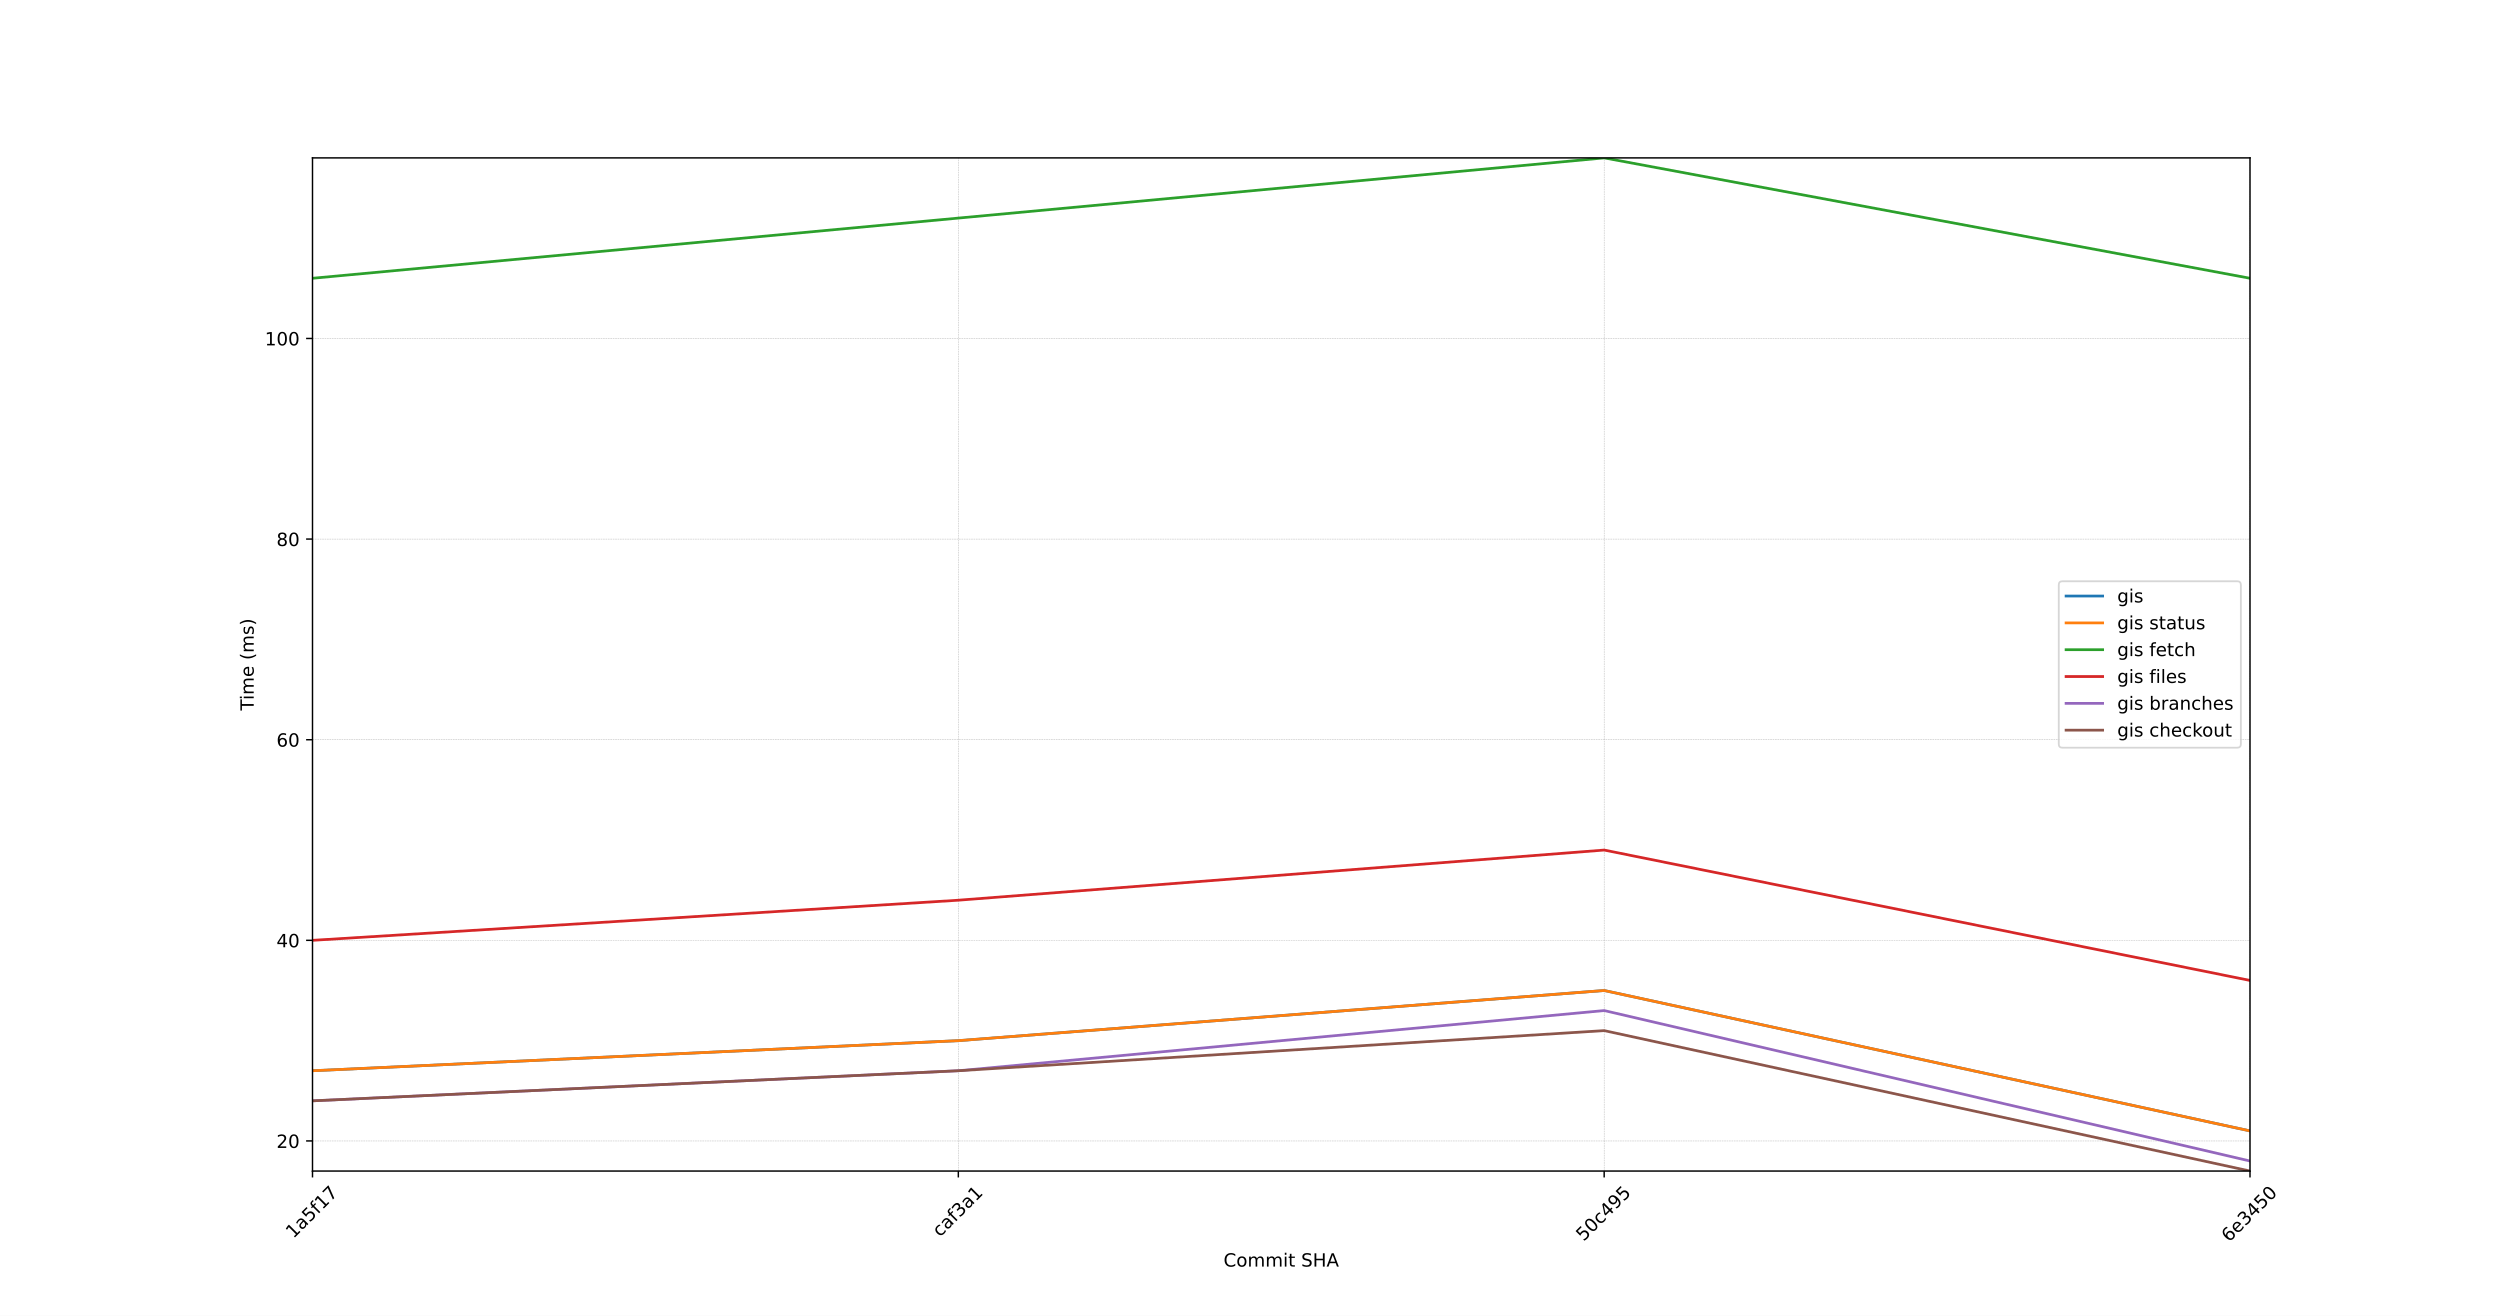
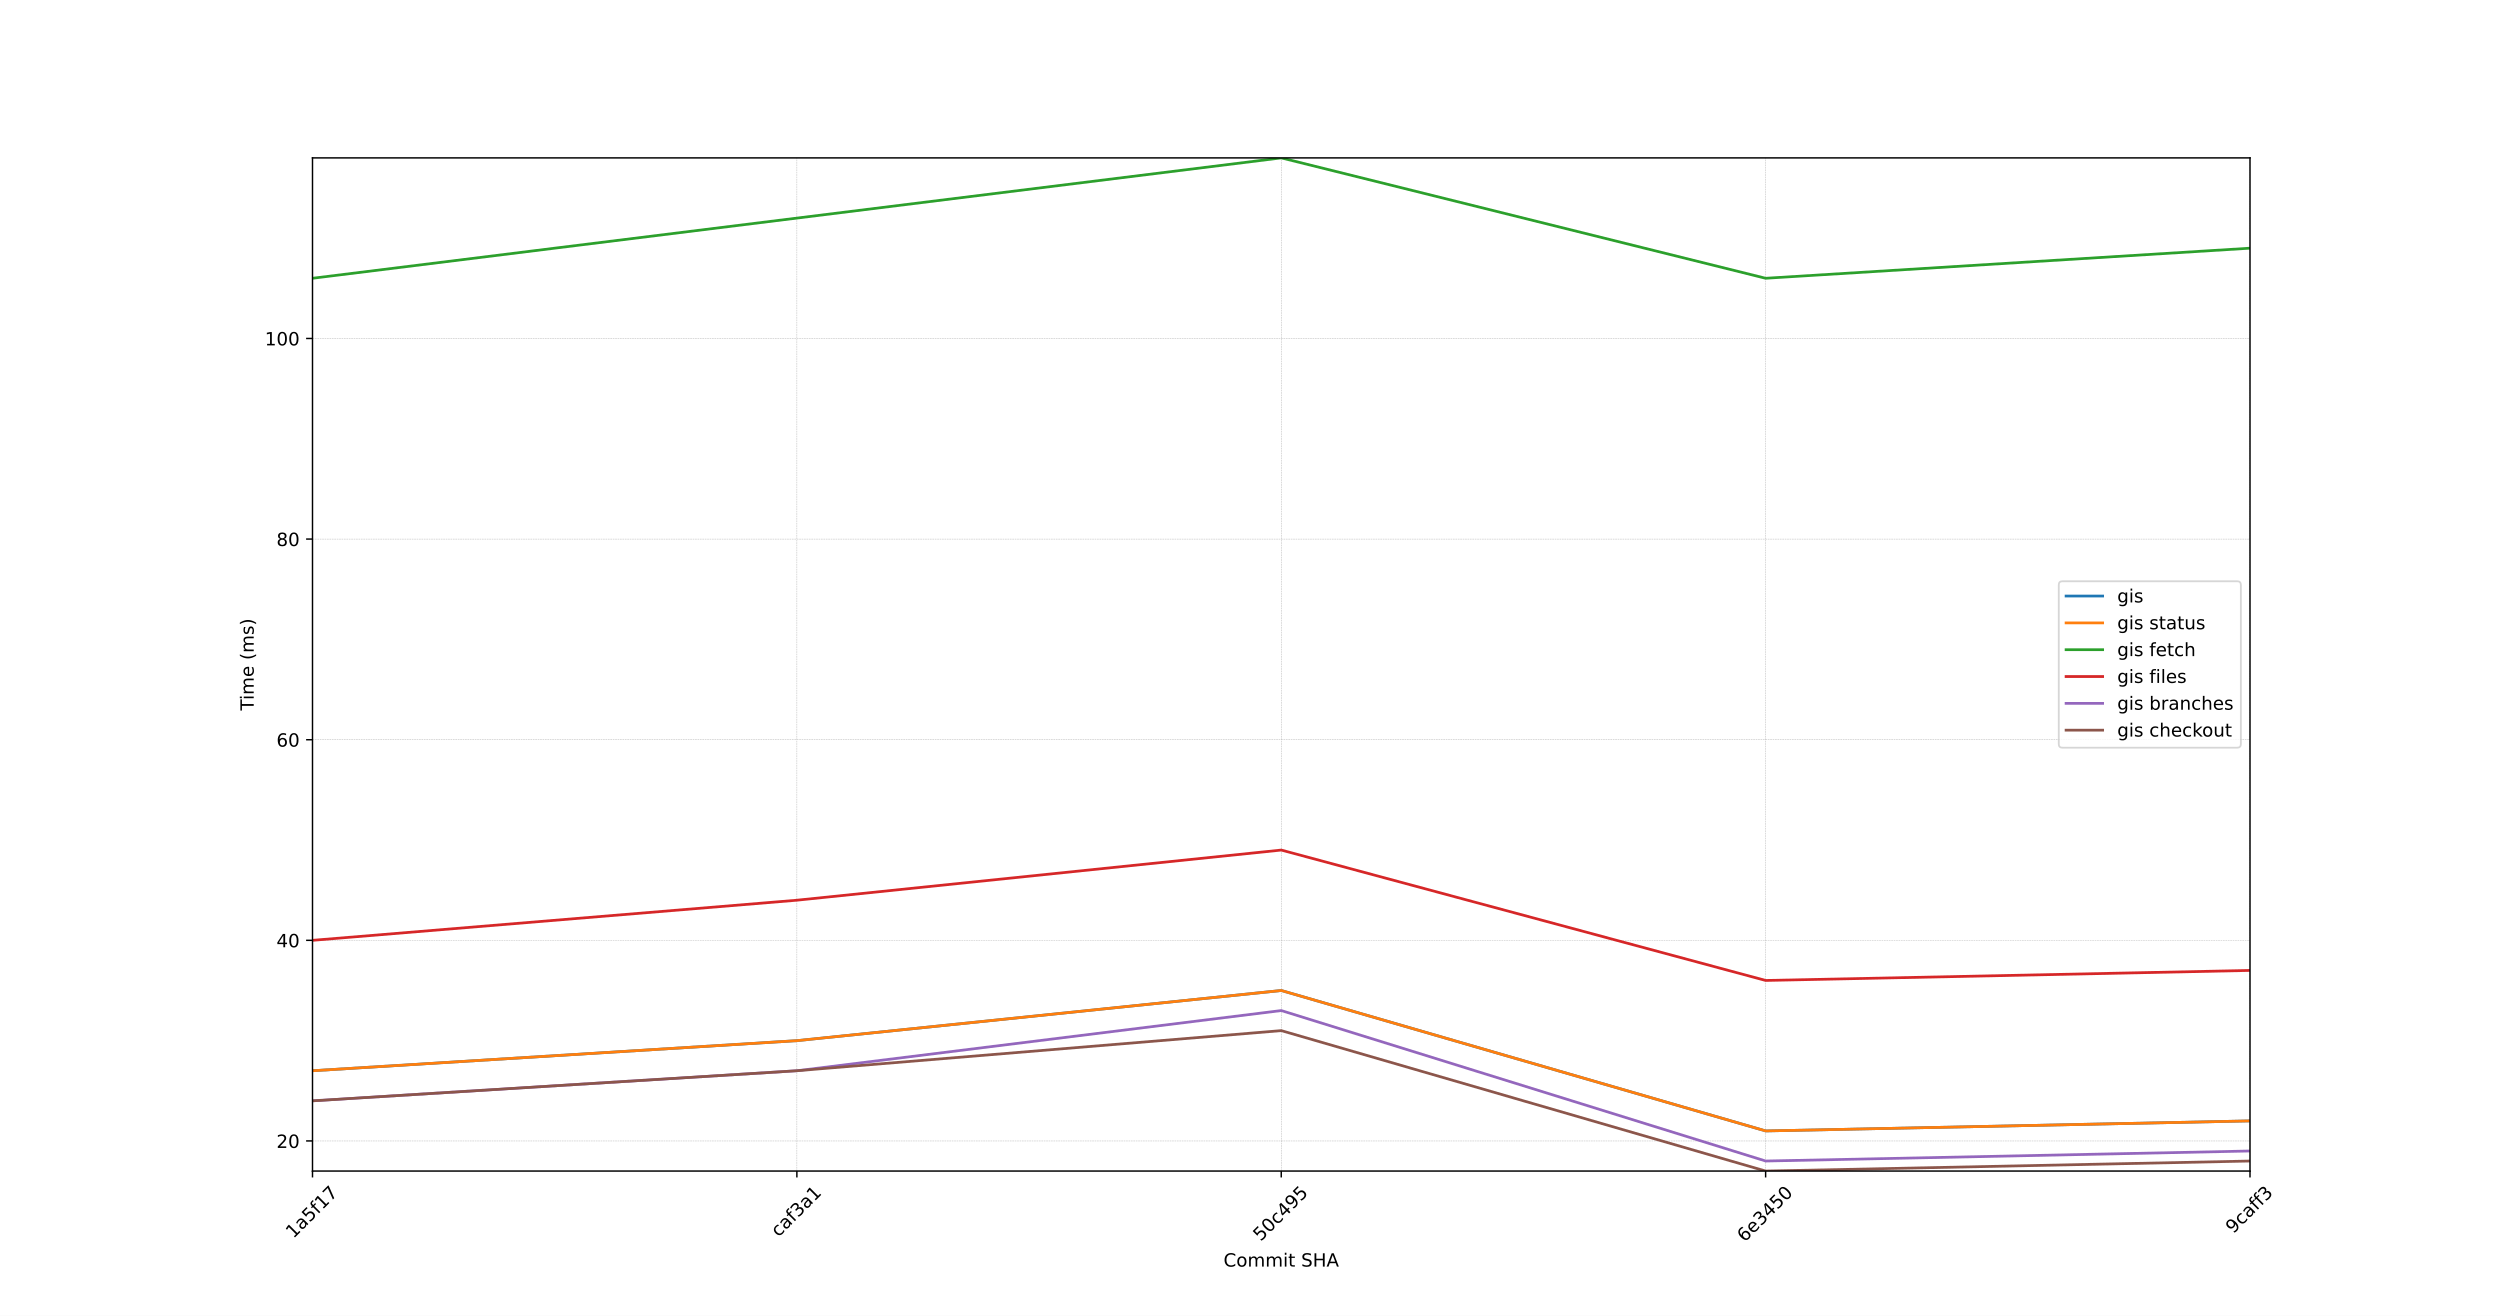
<svg xmlns="http://www.w3.org/2000/svg" xmlns:xlink="http://www.w3.org/1999/xlink" width="1368pt" height="720pt" viewBox="0 0 1368 720" version="1.1">
  <defs>
    <style type="text/css">*{stroke-linejoin: round; stroke-linecap: butt}</style>
  </defs>
  <g id="figure_1">
    <g id="patch_1">
      <path d="M 0 720  L 1368 720  L 1368 0  L 0 0  z " style="fill: #ffffff" />
    </g>
    <g id="axes_1">
      <g id="patch_2">
        <path d="M 171 640.8  L 1231.2 640.8  L 1231.2 86.4  L 171 86.4  z " style="fill: #ffffff" />
      </g>
      <g id="matplotlib.axis_1">
        <g id="xtick_1">
          <g id="line2d_1">
-             <path d="M 171 640.8  L 171 86.4  " clip-path="url(#pc2bb7e2b05)" style="fill: none; stroke-dasharray: 0.925,0.4; stroke-dashoffset: 0; stroke: #b0b0b0; stroke-width: 0.25" />
+             <path d="M 171 640.8  L 171 86.4  " clip-path="url(#p92098d1547)" style="fill: none; stroke-dasharray: 0.925,0.4; stroke-dashoffset: 0; stroke: #b0b0b0; stroke-width: 0.25" />
          </g>
          <g id="line2d_2">
            <defs>
-               <path id="m442784673b" d="M 0 0  L 0 3.5  " style="stroke: #000000; stroke-width: 0.8" />
-             </defs>
-             <g>
-               <use xlink:href="#m442784673b" x="171" y="640.8" style="stroke: #000000; stroke-width: 0.8" />
+               <path id="m8b8585674f" d="M 0 0  L 0 3.5  " style="stroke: #000000; stroke-width: 0.8" />
+             </defs>
+             <g>
+               <use xlink:href="#m8b8585674f" x="171" y="640.8" style="stroke: #000000; stroke-width: 0.8" />
            </g>
          </g>
          <g id="text_1">
            <g transform="translate(160.542 677.9913) rotate(-45) scale(0.1 -0.1)">
              <defs>
                <path id="DejaVuSans-31" d="M 794 531  L 1825 531  L 1825 4091  L 703 3866  L 703 4441  L 1819 4666  L 2450 4666  L 2450 531  L 3481 531  L 3481 0  L 794 0  L 794 531  z " transform="scale(0.015625)" />
                <path id="DejaVuSans-61" d="M 2194 1759  Q 1497 1759 1228 1600  Q 959 1441 959 1056  Q 959 750 1161 570  Q 1363 391 1709 391  Q 2188 391 2477 730  Q 2766 1069 2766 1631  L 2766 1759  L 2194 1759  z M 3341 1997  L 3341 0  L 2766 0  L 2766 531  Q 2569 213 2275 61  Q 1981 -91 1556 -91  Q 1019 -91 701 211  Q 384 513 384 1019  Q 384 1609 779 1909  Q 1175 2209 1959 2209  L 2766 2209  L 2766 2266  Q 2766 2663 2505 2880  Q 2244 3097 1772 3097  Q 1472 3097 1187 3025  Q 903 2953 641 2809  L 641 3341  Q 956 3463 1253 3523  Q 1550 3584 1831 3584  Q 2591 3584 2966 3190  Q 3341 2797 3341 1997  z " transform="scale(0.015625)" />
                <path id="DejaVuSans-35" d="M 691 4666  L 3169 4666  L 3169 4134  L 1269 4134  L 1269 2991  Q 1406 3038 1543 3061  Q 1681 3084 1819 3084  Q 2600 3084 3056 2656  Q 3513 2228 3513 1497  Q 3513 744 3044 326  Q 2575 -91 1722 -91  Q 1428 -91 1123 -41  Q 819 9 494 109  L 494 744  Q 775 591 1075 516  Q 1375 441 1709 441  Q 2250 441 2565 725  Q 2881 1009 2881 1497  Q 2881 1984 2565 2268  Q 2250 2553 1709 2553  Q 1456 2553 1204 2497  Q 953 2441 691 2322  L 691 4666  z " transform="scale(0.015625)" />
                <path id="DejaVuSans-66" d="M 2375 4863  L 2375 4384  L 1825 4384  Q 1516 4384 1395 4259  Q 1275 4134 1275 3809  L 1275 3500  L 2222 3500  L 2222 3053  L 1275 3053  L 1275 0  L 697 0  L 697 3053  L 147 3053  L 147 3500  L 697 3500  L 697 3744  Q 697 4328 969 4595  Q 1241 4863 1831 4863  L 2375 4863  z " transform="scale(0.015625)" />
                <path id="DejaVuSans-37" d="M 525 4666  L 3525 4666  L 3525 4397  L 1831 0  L 1172 0  L 2766 4134  L 525 4134  L 525 4666  z " transform="scale(0.015625)" />
              </defs>
              <use xlink:href="#DejaVuSans-31" />
              <use xlink:href="#DejaVuSans-61" x="63.623" />
              <use xlink:href="#DejaVuSans-35" x="124.902" />
              <use xlink:href="#DejaVuSans-66" x="188.525" />
              <use xlink:href="#DejaVuSans-31" x="223.73" />
              <use xlink:href="#DejaVuSans-37" x="287.354" />
            </g>
          </g>
        </g>
        <g id="xtick_2">
          <g id="line2d_3">
-             <path d="M 524.4 640.8  L 524.4 86.4  " clip-path="url(#pc2bb7e2b05)" style="fill: none; stroke-dasharray: 0.925,0.4; stroke-dashoffset: 0; stroke: #b0b0b0; stroke-width: 0.25" />
+             <path d="M 436.05 640.8  L 436.05 86.4  " clip-path="url(#p92098d1547)" style="fill: none; stroke-dasharray: 0.925,0.4; stroke-dashoffset: 0; stroke: #b0b0b0; stroke-width: 0.25" />
          </g>
          <g id="line2d_4">
            <g>
-               <use xlink:href="#m442784673b" x="524.4" y="640.8" style="stroke: #000000; stroke-width: 0.8" />
+               <use xlink:href="#m8b8585674f" x="436.05" y="640.8" style="stroke: #000000; stroke-width: 0.8" />
            </g>
          </g>
          <g id="text_2">
-             <g transform="translate(514.3304 677.2145) rotate(-45) scale(0.1 -0.1)">
+             <g transform="translate(425.9804 677.2145) rotate(-45) scale(0.1 -0.1)">
              <defs>
                <path id="DejaVuSans-63" d="M 3122 3366  L 3122 2828  Q 2878 2963 2633 3030  Q 2388 3097 2138 3097  Q 1578 3097 1268 2742  Q 959 2388 959 1747  Q 959 1106 1268 751  Q 1578 397 2138 397  Q 2388 397 2633 464  Q 2878 531 3122 666  L 3122 134  Q 2881 22 2623 -34  Q 2366 -91 2075 -91  Q 1284 -91 818 406  Q 353 903 353 1747  Q 353 2603 823 3093  Q 1294 3584 2113 3584  Q 2378 3584 2631 3529  Q 2884 3475 3122 3366  z " transform="scale(0.015625)" />
                <path id="DejaVuSans-33" d="M 2597 2516  Q 3050 2419 3304 2112  Q 3559 1806 3559 1356  Q 3559 666 3084 287  Q 2609 -91 1734 -91  Q 1441 -91 1130 -33  Q 819 25 488 141  L 488 750  Q 750 597 1062 519  Q 1375 441 1716 441  Q 2309 441 2620 675  Q 2931 909 2931 1356  Q 2931 1769 2642 2001  Q 2353 2234 1838 2234  L 1294 2234  L 1294 2753  L 1863 2753  Q 2328 2753 2575 2939  Q 2822 3125 2822 3475  Q 2822 3834 2567 4026  Q 2313 4219 1838 4219  Q 1578 4219 1281 4162  Q 984 4106 628 3988  L 628 4550  Q 988 4650 1302 4700  Q 1616 4750 1894 4750  Q 2613 4750 3031 4423  Q 3450 4097 3450 3541  Q 3450 3153 3228 2886  Q 3006 2619 2597 2516  z " transform="scale(0.015625)" />
              </defs>
              <use xlink:href="#DejaVuSans-63" />
              <use xlink:href="#DejaVuSans-61" x="54.98" />
              <use xlink:href="#DejaVuSans-66" x="116.26" />
              <use xlink:href="#DejaVuSans-33" x="151.465" />
              <use xlink:href="#DejaVuSans-61" x="215.088" />
              <use xlink:href="#DejaVuSans-31" x="276.367" />
            </g>
          </g>
        </g>
        <g id="xtick_3">
          <g id="line2d_5">
-             <path d="M 877.8 640.8  L 877.8 86.4  " clip-path="url(#pc2bb7e2b05)" style="fill: none; stroke-dasharray: 0.925,0.4; stroke-dashoffset: 0; stroke: #b0b0b0; stroke-width: 0.25" />
+             <path d="M 701.1 640.8  L 701.1 86.4  " clip-path="url(#p92098d1547)" style="fill: none; stroke-dasharray: 0.925,0.4; stroke-dashoffset: 0; stroke: #b0b0b0; stroke-width: 0.25" />
          </g>
          <g id="line2d_6">
            <g>
-               <use xlink:href="#m442784673b" x="877.8" y="640.8" style="stroke: #000000; stroke-width: 0.8" />
+               <use xlink:href="#m8b8585674f" x="701.1" y="640.8" style="stroke: #000000; stroke-width: 0.8" />
            </g>
          </g>
          <g id="text_3">
-             <g transform="translate(866.5598 679.5557) rotate(-45) scale(0.1 -0.1)">
+             <g transform="translate(689.8598 679.5557) rotate(-45) scale(0.1 -0.1)">
              <defs>
                <path id="DejaVuSans-30" d="M 2034 4250  Q 1547 4250 1301 3770  Q 1056 3291 1056 2328  Q 1056 1369 1301 889  Q 1547 409 2034 409  Q 2525 409 2770 889  Q 3016 1369 3016 2328  Q 3016 3291 2770 3770  Q 2525 4250 2034 4250  z M 2034 4750  Q 2819 4750 3233 4129  Q 3647 3509 3647 2328  Q 3647 1150 3233 529  Q 2819 -91 2034 -91  Q 1250 -91 836 529  Q 422 1150 422 2328  Q 422 3509 836 4129  Q 1250 4750 2034 4750  z " transform="scale(0.015625)" />
                <path id="DejaVuSans-34" d="M 2419 4116  L 825 1625  L 2419 1625  L 2419 4116  z M 2253 4666  L 3047 4666  L 3047 1625  L 3713 1625  L 3713 1100  L 3047 1100  L 3047 0  L 2419 0  L 2419 1100  L 313 1100  L 313 1709  L 2253 4666  z " transform="scale(0.015625)" />
                <path id="DejaVuSans-39" d="M 703 97  L 703 672  Q 941 559 1184 500  Q 1428 441 1663 441  Q 2288 441 2617 861  Q 2947 1281 2994 2138  Q 2813 1869 2534 1725  Q 2256 1581 1919 1581  Q 1219 1581 811 2004  Q 403 2428 403 3163  Q 403 3881 828 4315  Q 1253 4750 1959 4750  Q 2769 4750 3195 4129  Q 3622 3509 3622 2328  Q 3622 1225 3098 567  Q 2575 -91 1691 -91  Q 1453 -91 1209 -44  Q 966 3 703 97  z M 1959 2075  Q 2384 2075 2632 2365  Q 2881 2656 2881 3163  Q 2881 3666 2632 3958  Q 2384 4250 1959 4250  Q 1534 4250 1286 3958  Q 1038 3666 1038 3163  Q 1038 2656 1286 2365  Q 1534 2075 1959 2075  z " transform="scale(0.015625)" />
              </defs>
              <use xlink:href="#DejaVuSans-35" />
              <use xlink:href="#DejaVuSans-30" x="63.623" />
              <use xlink:href="#DejaVuSans-63" x="127.246" />
              <use xlink:href="#DejaVuSans-34" x="182.227" />
              <use xlink:href="#DejaVuSans-39" x="245.85" />
              <use xlink:href="#DejaVuSans-35" x="309.473" />
            </g>
          </g>
        </g>
        <g id="xtick_4">
          <g id="line2d_7">
-             <path d="M 1231.2 640.8  L 1231.2 86.4  " clip-path="url(#pc2bb7e2b05)" style="fill: none; stroke-dasharray: 0.925,0.4; stroke-dashoffset: 0; stroke: #b0b0b0; stroke-width: 0.25" />
+             <path d="M 966.15 640.8  L 966.15 86.4  " clip-path="url(#p92098d1547)" style="fill: none; stroke-dasharray: 0.925,0.4; stroke-dashoffset: 0; stroke: #b0b0b0; stroke-width: 0.25" />
          </g>
          <g id="line2d_8">
            <g>
-               <use xlink:href="#m442784673b" x="1231.2" y="640.8" style="stroke: #000000; stroke-width: 0.8" />
+               <use xlink:href="#m8b8585674f" x="966.15" y="640.8" style="stroke: #000000; stroke-width: 0.8" />
            </g>
          </g>
          <g id="text_4">
-             <g transform="translate(1219.728 680.0187) rotate(-45) scale(0.1 -0.1)">
+             <g transform="translate(954.6783 680.0187) rotate(-45) scale(0.1 -0.1)">
              <defs>
                <path id="DejaVuSans-36" d="M 2113 2584  Q 1688 2584 1439 2293  Q 1191 2003 1191 1497  Q 1191 994 1439 701  Q 1688 409 2113 409  Q 2538 409 2786 701  Q 3034 994 3034 1497  Q 3034 2003 2786 2293  Q 2538 2584 2113 2584  z M 3366 4563  L 3366 3988  Q 3128 4100 2886 4159  Q 2644 4219 2406 4219  Q 1781 4219 1451 3797  Q 1122 3375 1075 2522  Q 1259 2794 1537 2939  Q 1816 3084 2150 3084  Q 2853 3084 3261 2657  Q 3669 2231 3669 1497  Q 3669 778 3244 343  Q 2819 -91 2113 -91  Q 1303 -91 875 529  Q 447 1150 447 2328  Q 447 3434 972 4092  Q 1497 4750 2381 4750  Q 2619 4750 2861 4703  Q 3103 4656 3366 4563  z " transform="scale(0.015625)" />
                <path id="DejaVuSans-65" d="M 3597 1894  L 3597 1613  L 953 1613  Q 991 1019 1311 708  Q 1631 397 2203 397  Q 2534 397 2845 478  Q 3156 559 3463 722  L 3463 178  Q 3153 47 2828 -22  Q 2503 -91 2169 -91  Q 1331 -91 842 396  Q 353 884 353 1716  Q 353 2575 817 3079  Q 1281 3584 2069 3584  Q 2775 3584 3186 3129  Q 3597 2675 3597 1894  z M 3022 2063  Q 3016 2534 2758 2815  Q 2500 3097 2075 3097  Q 1594 3097 1305 2825  Q 1016 2553 972 2059  L 3022 2063  z " transform="scale(0.015625)" />
              </defs>
              <use xlink:href="#DejaVuSans-36" />
              <use xlink:href="#DejaVuSans-65" x="63.623" />
              <use xlink:href="#DejaVuSans-33" x="125.146" />
              <use xlink:href="#DejaVuSans-34" x="188.77" />
              <use xlink:href="#DejaVuSans-35" x="252.393" />
              <use xlink:href="#DejaVuSans-30" x="316.016" />
            </g>
          </g>
        </g>
-         <g id="text_5">
+         <g id="xtick_5">
+           <g id="line2d_9">
+             <path d="M 1231.2 640.8  L 1231.2 86.4  " clip-path="url(#p92098d1547)" style="fill: none; stroke-dasharray: 0.925,0.4; stroke-dashoffset: 0; stroke: #b0b0b0; stroke-width: 0.25" />
+           </g>
+           <g id="line2d_10">
+             <g>
+               <use xlink:href="#m8b8585674f" x="1231.2" y="640.8" style="stroke: #000000; stroke-width: 0.8" />
+             </g>
+           </g>
+           <g id="text_5">
+             <g transform="translate(1222.052 675.3705) rotate(-45) scale(0.1 -0.1)">
+               <use xlink:href="#DejaVuSans-39" />
+               <use xlink:href="#DejaVuSans-63" x="63.623" />
+               <use xlink:href="#DejaVuSans-61" x="118.604" />
+               <use xlink:href="#DejaVuSans-66" x="179.883" />
+               <use xlink:href="#DejaVuSans-66" x="215.088" />
+               <use xlink:href="#DejaVuSans-33" x="250.293" />
+             </g>
+           </g>
+         </g>
+         <g id="text_6">
          <g transform="translate(669.5156 693.0877) scale(0.1 -0.1)">
            <defs>
              <path id="DejaVuSans-43" d="M 4122 4306  L 4122 3641  Q 3803 3938 3442 4084  Q 3081 4231 2675 4231  Q 1875 4231 1450 3742  Q 1025 3253 1025 2328  Q 1025 1406 1450 917  Q 1875 428 2675 428  Q 3081 428 3442 575  Q 3803 722 4122 1019  L 4122 359  Q 3791 134 3420 21  Q 3050 -91 2638 -91  Q 1578 -91 968 557  Q 359 1206 359 2328  Q 359 3453 968 4101  Q 1578 4750 2638 4750  Q 3056 4750 3426 4639  Q 3797 4528 4122 4306  z " transform="scale(0.015625)" />
              <path id="DejaVuSans-6f" d="M 1959 3097  Q 1497 3097 1228 2736  Q 959 2375 959 1747  Q 959 1119 1226 758  Q 1494 397 1959 397  Q 2419 397 2687 759  Q 2956 1122 2956 1747  Q 2956 2369 2687 2733  Q 2419 3097 1959 3097  z M 1959 3584  Q 2709 3584 3137 3096  Q 3566 2609 3566 1747  Q 3566 888 3137 398  Q 2709 -91 1959 -91  Q 1206 -91 779 398  Q 353 888 353 1747  Q 353 2609 779 3096  Q 1206 3584 1959 3584  z " transform="scale(0.015625)" />
              <path id="DejaVuSans-6d" d="M 3328 2828  Q 3544 3216 3844 3400  Q 4144 3584 4550 3584  Q 5097 3584 5394 3201  Q 5691 2819 5691 2113  L 5691 0  L 5113 0  L 5113 2094  Q 5113 2597 4934 2840  Q 4756 3084 4391 3084  Q 3944 3084 3684 2787  Q 3425 2491 3425 1978  L 3425 0  L 2847 0  L 2847 2094  Q 2847 2600 2669 2842  Q 2491 3084 2119 3084  Q 1678 3084 1418 2786  Q 1159 2488 1159 1978  L 1159 0  L 581 0  L 581 3500  L 1159 3500  L 1159 2956  Q 1356 3278 1631 3431  Q 1906 3584 2284 3584  Q 2666 3584 2933 3390  Q 3200 3197 3328 2828  z " transform="scale(0.015625)" />
              <path id="DejaVuSans-69" d="M 603 3500  L 1178 3500  L 1178 0  L 603 0  L 603 3500  z M 603 4863  L 1178 4863  L 1178 4134  L 603 4134  L 603 4863  z " transform="scale(0.015625)" />
              <path id="DejaVuSans-74" d="M 1172 4494  L 1172 3500  L 2356 3500  L 2356 3053  L 1172 3053  L 1172 1153  Q 1172 725 1289 603  Q 1406 481 1766 481  L 2356 481  L 2356 0  L 1766 0  Q 1100 0 847 248  Q 594 497 594 1153  L 594 3053  L 172 3053  L 172 3500  L 594 3500  L 594 4494  L 1172 4494  z " transform="scale(0.015625)" />
              <path id="DejaVuSans-20" transform="scale(0.015625)" />
              <path id="DejaVuSans-53" d="M 3425 4513  L 3425 3897  Q 3066 4069 2747 4153  Q 2428 4238 2131 4238  Q 1616 4238 1336 4038  Q 1056 3838 1056 3469  Q 1056 3159 1242 3001  Q 1428 2844 1947 2747  L 2328 2669  Q 3034 2534 3370 2195  Q 3706 1856 3706 1288  Q 3706 609 3251 259  Q 2797 -91 1919 -91  Q 1588 -91 1214 -16  Q 841 59 441 206  L 441 856  Q 825 641 1194 531  Q 1563 422 1919 422  Q 2459 422 2753 634  Q 3047 847 3047 1241  Q 3047 1584 2836 1778  Q 2625 1972 2144 2069  L 1759 2144  Q 1053 2284 737 2584  Q 422 2884 422 3419  Q 422 4038 858 4394  Q 1294 4750 2059 4750  Q 2388 4750 2728 4690  Q 3069 4631 3425 4513  z " transform="scale(0.015625)" />
              <path id="DejaVuSans-48" d="M 628 4666  L 1259 4666  L 1259 2753  L 3553 2753  L 3553 4666  L 4184 4666  L 4184 0  L 3553 0  L 3553 2222  L 1259 2222  L 1259 0  L 628 0  L 628 4666  z " transform="scale(0.015625)" />
              <path id="DejaVuSans-41" d="M 2188 4044  L 1331 1722  L 3047 1722  L 2188 4044  z M 1831 4666  L 2547 4666  L 4325 0  L 3669 0  L 3244 1197  L 1141 1197  L 716 0  L 50 0  L 1831 4666  z " transform="scale(0.015625)" />
            </defs>
            <use xlink:href="#DejaVuSans-43" />
            <use xlink:href="#DejaVuSans-6f" x="69.824" />
            <use xlink:href="#DejaVuSans-6d" x="131.006" />
            <use xlink:href="#DejaVuSans-6d" x="228.418" />
            <use xlink:href="#DejaVuSans-69" x="325.83" />
            <use xlink:href="#DejaVuSans-74" x="353.613" />
            <use xlink:href="#DejaVuSans-20" x="392.822" />
            <use xlink:href="#DejaVuSans-53" x="424.609" />
            <use xlink:href="#DejaVuSans-48" x="488.086" />
            <use xlink:href="#DejaVuSans-41" x="563.281" />
          </g>
        </g>
      </g>
      <g id="matplotlib.axis_2">
        <g id="ytick_1">
-           <g id="line2d_9">
-             <path d="M 171 624.333  L 1231.2 624.333  " clip-path="url(#pc2bb7e2b05)" style="fill: none; stroke-dasharray: 0.925,0.4; stroke-dashoffset: 0; stroke: #b0b0b0; stroke-width: 0.25" />
-           </g>
-           <g id="line2d_10">
-             <defs>
-               <path id="medeaa78d3c" d="M 0 0  L -3.5 0  " style="stroke: #000000; stroke-width: 0.8" />
-             </defs>
-             <g>
-               <use xlink:href="#medeaa78d3c" x="171" y="624.333" style="stroke: #000000; stroke-width: 0.8" />
-             </g>
-           </g>
-           <g id="text_6">
+           <g id="line2d_11">
+             <path d="M 171 624.333  L 1231.2 624.333  " clip-path="url(#p92098d1547)" style="fill: none; stroke-dasharray: 0.925,0.4; stroke-dashoffset: 0; stroke: #b0b0b0; stroke-width: 0.25" />
+           </g>
+           <g id="line2d_12">
+             <defs>
+               <path id="m4cf2ab7489" d="M 0 0  L -3.5 0  " style="stroke: #000000; stroke-width: 0.8" />
+             </defs>
+             <g>
+               <use xlink:href="#m4cf2ab7489" x="171" y="624.333" style="stroke: #000000; stroke-width: 0.8" />
+             </g>
+           </g>
+           <g id="text_7">
            <g transform="translate(151.275 628.1319) scale(0.1 -0.1)">
              <defs>
                <path id="DejaVuSans-32" d="M 1228 531  L 3431 531  L 3431 0  L 469 0  L 469 531  Q 828 903 1448 1529  Q 2069 2156 2228 2338  Q 2531 2678 2651 2914  Q 2772 3150 2772 3378  Q 2772 3750 2511 3984  Q 2250 4219 1831 4219  Q 1534 4219 1204 4116  Q 875 4013 500 3803  L 500 4441  Q 881 4594 1212 4672  Q 1544 4750 1819 4750  Q 2544 4750 2975 4387  Q 3406 4025 3406 3419  Q 3406 3131 3298 2873  Q 3191 2616 2906 2266  Q 2828 2175 2409 1742  Q 1991 1309 1228 531  z " transform="scale(0.015625)" />
              </defs>
              <use xlink:href="#DejaVuSans-32" />
              <use xlink:href="#DejaVuSans-30" x="63.623" />
            </g>
          </g>
        </g>
        <g id="ytick_2">
-           <g id="line2d_11">
-             <path d="M 171 514.55  L 1231.2 514.55  " clip-path="url(#pc2bb7e2b05)" style="fill: none; stroke-dasharray: 0.925,0.4; stroke-dashoffset: 0; stroke: #b0b0b0; stroke-width: 0.25" />
-           </g>
-           <g id="line2d_12">
-             <g>
-               <use xlink:href="#medeaa78d3c" x="171" y="514.55" style="stroke: #000000; stroke-width: 0.8" />
-             </g>
-           </g>
-           <g id="text_7">
+           <g id="line2d_13">
+             <path d="M 171 514.55  L 1231.2 514.55  " clip-path="url(#p92098d1547)" style="fill: none; stroke-dasharray: 0.925,0.4; stroke-dashoffset: 0; stroke: #b0b0b0; stroke-width: 0.25" />
+           </g>
+           <g id="line2d_14">
+             <g>
+               <use xlink:href="#m4cf2ab7489" x="171" y="514.55" style="stroke: #000000; stroke-width: 0.8" />
+             </g>
+           </g>
+           <g id="text_8">
            <g transform="translate(151.275 518.3497) scale(0.1 -0.1)">
              <use xlink:href="#DejaVuSans-34" />
              <use xlink:href="#DejaVuSans-30" x="63.623" />
            </g>
          </g>
        </g>
        <g id="ytick_3">
-           <g id="line2d_13">
-             <path d="M 171 404.768  L 1231.2 404.768  " clip-path="url(#pc2bb7e2b05)" style="fill: none; stroke-dasharray: 0.925,0.4; stroke-dashoffset: 0; stroke: #b0b0b0; stroke-width: 0.25" />
-           </g>
-           <g id="line2d_14">
-             <g>
-               <use xlink:href="#medeaa78d3c" x="171" y="404.768" style="stroke: #000000; stroke-width: 0.8" />
-             </g>
-           </g>
-           <g id="text_8">
+           <g id="line2d_15">
+             <path d="M 171 404.768  L 1231.2 404.768  " clip-path="url(#p92098d1547)" style="fill: none; stroke-dasharray: 0.925,0.4; stroke-dashoffset: 0; stroke: #b0b0b0; stroke-width: 0.25" />
+           </g>
+           <g id="line2d_16">
+             <g>
+               <use xlink:href="#m4cf2ab7489" x="171" y="404.768" style="stroke: #000000; stroke-width: 0.8" />
+             </g>
+           </g>
+           <g id="text_9">
            <g transform="translate(151.275 408.5675) scale(0.1 -0.1)">
              <use xlink:href="#DejaVuSans-36" />
              <use xlink:href="#DejaVuSans-30" x="63.623" />
            </g>
          </g>
        </g>
        <g id="ytick_4">
-           <g id="line2d_15">
-             <path d="M 171 294.986  L 1231.2 294.986  " clip-path="url(#pc2bb7e2b05)" style="fill: none; stroke-dasharray: 0.925,0.4; stroke-dashoffset: 0; stroke: #b0b0b0; stroke-width: 0.25" />
-           </g>
-           <g id="line2d_16">
-             <g>
-               <use xlink:href="#medeaa78d3c" x="171" y="294.986" style="stroke: #000000; stroke-width: 0.8" />
-             </g>
-           </g>
-           <g id="text_9">
+           <g id="line2d_17">
+             <path d="M 171 294.986  L 1231.2 294.986  " clip-path="url(#p92098d1547)" style="fill: none; stroke-dasharray: 0.925,0.4; stroke-dashoffset: 0; stroke: #b0b0b0; stroke-width: 0.25" />
+           </g>
+           <g id="line2d_18">
+             <g>
+               <use xlink:href="#m4cf2ab7489" x="171" y="294.986" style="stroke: #000000; stroke-width: 0.8" />
+             </g>
+           </g>
+           <g id="text_10">
            <g transform="translate(151.275 298.7854) scale(0.1 -0.1)">
              <defs>
                <path id="DejaVuSans-38" d="M 2034 2216  Q 1584 2216 1326 1975  Q 1069 1734 1069 1313  Q 1069 891 1326 650  Q 1584 409 2034 409  Q 2484 409 2743 651  Q 3003 894 3003 1313  Q 3003 1734 2745 1975  Q 2488 2216 2034 2216  z M 1403 2484  Q 997 2584 770 2862  Q 544 3141 544 3541  Q 544 4100 942 4425  Q 1341 4750 2034 4750  Q 2731 4750 3128 4425  Q 3525 4100 3525 3541  Q 3525 3141 3298 2862  Q 3072 2584 2669 2484  Q 3125 2378 3379 2068  Q 3634 1759 3634 1313  Q 3634 634 3220 271  Q 2806 -91 2034 -91  Q 1263 -91 848 271  Q 434 634 434 1313  Q 434 1759 690 2068  Q 947 2378 1403 2484  z M 1172 3481  Q 1172 3119 1398 2916  Q 1625 2713 2034 2713  Q 2441 2713 2670 2916  Q 2900 3119 2900 3481  Q 2900 3844 2670 4047  Q 2441 4250 2034 4250  Q 1625 4250 1398 4047  Q 1172 3844 1172 3481  z " transform="scale(0.015625)" />
              </defs>
              <use xlink:href="#DejaVuSans-38" />
              <use xlink:href="#DejaVuSans-30" x="63.623" />
            </g>
          </g>
        </g>
        <g id="ytick_5">
-           <g id="line2d_17">
-             <path d="M 171 185.204  L 1231.2 185.204  " clip-path="url(#pc2bb7e2b05)" style="fill: none; stroke-dasharray: 0.925,0.4; stroke-dashoffset: 0; stroke: #b0b0b0; stroke-width: 0.25" />
-           </g>
-           <g id="line2d_18">
-             <g>
-               <use xlink:href="#medeaa78d3c" x="171" y="185.204" style="stroke: #000000; stroke-width: 0.8" />
-             </g>
-           </g>
-           <g id="text_10">
+           <g id="line2d_19">
+             <path d="M 171 185.204  L 1231.2 185.204  " clip-path="url(#p92098d1547)" style="fill: none; stroke-dasharray: 0.925,0.4; stroke-dashoffset: 0; stroke: #b0b0b0; stroke-width: 0.25" />
+           </g>
+           <g id="line2d_20">
+             <g>
+               <use xlink:href="#m4cf2ab7489" x="171" y="185.204" style="stroke: #000000; stroke-width: 0.8" />
+             </g>
+           </g>
+           <g id="text_11">
            <g transform="translate(144.9125 189.0032) scale(0.1 -0.1)">
              <use xlink:href="#DejaVuSans-31" />
              <use xlink:href="#DejaVuSans-30" x="63.623" />
              <use xlink:href="#DejaVuSans-30" x="127.246" />
            </g>
          </g>
        </g>
-         <g id="text_11">
+         <g id="text_12">
          <g transform="translate(138.8328 388.7992) rotate(-90) scale(0.1 -0.1)">
            <defs>
              <path id="DejaVuSans-54" d="M -19 4666  L 3928 4666  L 3928 4134  L 2272 4134  L 2272 0  L 1638 0  L 1638 4134  L -19 4134  L -19 4666  z " transform="scale(0.015625)" />
              <path id="DejaVuSans-28" d="M 1984 4856  Q 1566 4138 1362 3434  Q 1159 2731 1159 2009  Q 1159 1288 1364 580  Q 1569 -128 1984 -844  L 1484 -844  Q 1016 -109 783 600  Q 550 1309 550 2009  Q 550 2706 781 3412  Q 1013 4119 1484 4856  L 1984 4856  z " transform="scale(0.015625)" />
              <path id="DejaVuSans-73" d="M 2834 3397  L 2834 2853  Q 2591 2978 2328 3040  Q 2066 3103 1784 3103  Q 1356 3103 1142 2972  Q 928 2841 928 2578  Q 928 2378 1081 2264  Q 1234 2150 1697 2047  L 1894 2003  Q 2506 1872 2764 1633  Q 3022 1394 3022 966  Q 3022 478 2636 193  Q 2250 -91 1575 -91  Q 1294 -91 989 -36  Q 684 19 347 128  L 347 722  Q 666 556 975 473  Q 1284 391 1588 391  Q 1994 391 2212 530  Q 2431 669 2431 922  Q 2431 1156 2273 1281  Q 2116 1406 1581 1522  L 1381 1569  Q 847 1681 609 1914  Q 372 2147 372 2553  Q 372 3047 722 3315  Q 1072 3584 1716 3584  Q 2034 3584 2315 3537  Q 2597 3491 2834 3397  z " transform="scale(0.015625)" />
              <path id="DejaVuSans-29" d="M 513 4856  L 1013 4856  Q 1481 4119 1714 3412  Q 1947 2706 1947 2009  Q 1947 1309 1714 600  Q 1481 -109 1013 -844  L 513 -844  Q 928 -128 1133 580  Q 1338 1288 1338 2009  Q 1338 2731 1133 3434  Q 928 4138 513 4856  z " transform="scale(0.015625)" />
            </defs>
            <use xlink:href="#DejaVuSans-54" />
            <use xlink:href="#DejaVuSans-69" x="57.959" />
            <use xlink:href="#DejaVuSans-6d" x="85.742" />
            <use xlink:href="#DejaVuSans-65" x="183.154" />
            <use xlink:href="#DejaVuSans-20" x="244.678" />
            <use xlink:href="#DejaVuSans-28" x="276.465" />
            <use xlink:href="#DejaVuSans-6d" x="315.479" />
            <use xlink:href="#DejaVuSans-73" x="412.891" />
            <use xlink:href="#DejaVuSans-29" x="464.99" />
          </g>
        </g>
      </g>
-       <g id="line2d_19">
-         <path d="M 171 585.909  L 524.4 569.442  L 877.8 541.996  L 1231.2 618.844  " clip-path="url(#pc2bb7e2b05)" style="fill: none; stroke: #1f77b4; stroke-width: 1.5; stroke-linecap: square" />
-       </g>
-       <g id="line2d_20">
-         <path d="M 171 585.909  L 524.4 569.442  L 877.8 541.996  L 1231.2 618.844  " clip-path="url(#pc2bb7e2b05)" style="fill: none; stroke: #ff7f0e; stroke-width: 1.5; stroke-linecap: square" />
-       </g>
      <g id="line2d_21">
-         <path d="M 171 152.269  L 524.4 119.335  L 877.8 86.4  L 1231.2 152.269  " clip-path="url(#pc2bb7e2b05)" style="fill: none; stroke: #2ca02c; stroke-width: 1.5; stroke-linecap: square" />
+         <path d="M 171 585.909  L 436.05 569.442  L 701.1 541.996  L 966.15 618.844  L 1231.2 613.354  " clip-path="url(#p92098d1547)" style="fill: none; stroke: #1f77b4; stroke-width: 1.5; stroke-linecap: square" />
      </g>
      <g id="line2d_22">
-         <path d="M 171 514.55  L 524.4 492.594  L 877.8 465.149  L 1231.2 536.507  " clip-path="url(#pc2bb7e2b05)" style="fill: none; stroke: #d62728; stroke-width: 1.5; stroke-linecap: square" />
+         <path d="M 171 585.909  L 436.05 569.442  L 701.1 541.996  L 966.15 618.844  L 1231.2 613.354  " clip-path="url(#p92098d1547)" style="fill: none; stroke: #ff7f0e; stroke-width: 1.5; stroke-linecap: square" />
      </g>
      <g id="line2d_23">
-         <path d="M 171 602.376  L 524.4 585.909  L 877.8 552.974  L 1231.2 635.311  " clip-path="url(#pc2bb7e2b05)" style="fill: none; stroke: #9467bd; stroke-width: 1.5; stroke-linecap: square" />
+         <path d="M 171 152.269  L 436.05 119.335  L 701.1 86.4  L 966.15 152.269  L 1231.2 135.802  " clip-path="url(#p92098d1547)" style="fill: none; stroke: #2ca02c; stroke-width: 1.5; stroke-linecap: square" />
      </g>
      <g id="line2d_24">
-         <path d="M 171 602.376  L 524.4 585.909  L 877.8 563.952  L 1231.2 640.8  " clip-path="url(#pc2bb7e2b05)" style="fill: none; stroke: #8c564b; stroke-width: 1.5; stroke-linecap: square" />
+         <path d="M 171 514.55  L 436.05 492.594  L 701.1 465.149  L 966.15 536.507  L 1231.2 531.018  " clip-path="url(#p92098d1547)" style="fill: none; stroke: #d62728; stroke-width: 1.5; stroke-linecap: square" />
+       </g>
+       <g id="line2d_25">
+         <path d="M 171 602.376  L 436.05 585.909  L 701.1 552.974  L 966.15 635.311  L 1231.2 629.822  " clip-path="url(#p92098d1547)" style="fill: none; stroke: #9467bd; stroke-width: 1.5; stroke-linecap: square" />
+       </g>
+       <g id="line2d_26">
+         <path d="M 171 602.376  L 436.05 585.909  L 701.1 563.952  L 966.15 640.8  L 1231.2 635.311  " clip-path="url(#p92098d1547)" style="fill: none; stroke: #8c564b; stroke-width: 1.5; stroke-linecap: square" />
      </g>
      <g id="patch_3">
        <path d="M 171 640.8  L 171 86.4  " style="fill: none; stroke: #000000; stroke-width: 0.8; stroke-linejoin: miter; stroke-linecap: square" />
      </g>
      <g id="patch_4">
        <path d="M 1231.2 640.8  L 1231.2 86.4  " style="fill: none; stroke: #000000; stroke-width: 0.8; stroke-linejoin: miter; stroke-linecap: square" />
      </g>
      <g id="patch_5">
        <path d="M 171 640.8  L 1231.2 640.8  " style="fill: none; stroke: #000000; stroke-width: 0.8; stroke-linejoin: miter; stroke-linecap: square" />
      </g>
      <g id="patch_6">
        <path d="M 171 86.4  L 1231.2 86.4  " style="fill: none; stroke: #000000; stroke-width: 0.8; stroke-linejoin: miter; stroke-linecap: square" />
      </g>
      <g id="legend_1">
        <g id="patch_7">
          <path d="M 1128.562 409.134  L 1224.2 409.134  Q 1226.2 409.134 1226.2 407.134  L 1226.2 320.066  Q 1226.2 318.066 1224.2 318.066  L 1128.562 318.066  Q 1126.562 318.066 1126.562 320.066  L 1126.562 407.134  Q 1126.562 409.134 1128.562 409.134  z " style="fill: #ffffff; opacity: 0.8; stroke: #cccccc; stroke-linejoin: miter" />
        </g>
-         <g id="line2d_25">
+         <g id="line2d_27">
          <path d="M 1130.562 326.164  L 1140.562 326.164  L 1150.562 326.164  " style="fill: none; stroke: #1f77b4; stroke-width: 1.5; stroke-linecap: square" />
        </g>
-         <g id="text_12">
+         <g id="text_13">
          <g transform="translate(1158.562 329.6641) scale(0.1 -0.1)">
            <defs>
              <path id="DejaVuSans-67" d="M 2906 1791  Q 2906 2416 2648 2759  Q 2391 3103 1925 3103  Q 1463 3103 1205 2759  Q 947 2416 947 1791  Q 947 1169 1205 825  Q 1463 481 1925 481  Q 2391 481 2648 825  Q 2906 1169 2906 1791  z M 3481 434  Q 3481 -459 3084 -895  Q 2688 -1331 1869 -1331  Q 1566 -1331 1297 -1286  Q 1028 -1241 775 -1147  L 775 -588  Q 1028 -725 1275 -790  Q 1522 -856 1778 -856  Q 2344 -856 2625 -561  Q 2906 -266 2906 331  L 2906 616  Q 2728 306 2450 153  Q 2172 0 1784 0  Q 1141 0 747 490  Q 353 981 353 1791  Q 353 2603 747 3093  Q 1141 3584 1784 3584  Q 2172 3584 2450 3431  Q 2728 3278 2906 2969  L 2906 3500  L 3481 3500  L 3481 434  z " transform="scale(0.015625)" />
            </defs>
            <use xlink:href="#DejaVuSans-67" />
            <use xlink:href="#DejaVuSans-69" x="63.477" />
            <use xlink:href="#DejaVuSans-73" x="91.26" />
          </g>
        </g>
-         <g id="line2d_26">
+         <g id="line2d_28">
          <path d="M 1130.562 340.842  L 1140.562 340.842  L 1150.562 340.842  " style="fill: none; stroke: #ff7f0e; stroke-width: 1.5; stroke-linecap: square" />
        </g>
-         <g id="text_13">
+         <g id="text_14">
          <g transform="translate(1158.562 344.3422) scale(0.1 -0.1)">
            <defs>
              <path id="DejaVuSans-75" d="M 544 1381  L 544 3500  L 1119 3500  L 1119 1403  Q 1119 906 1312 657  Q 1506 409 1894 409  Q 2359 409 2629 706  Q 2900 1003 2900 1516  L 2900 3500  L 3475 3500  L 3475 0  L 2900 0  L 2900 538  Q 2691 219 2414 64  Q 2138 -91 1772 -91  Q 1169 -91 856 284  Q 544 659 544 1381  z M 1991 3584  L 1991 3584  z " transform="scale(0.015625)" />
            </defs>
            <use xlink:href="#DejaVuSans-67" />
            <use xlink:href="#DejaVuSans-69" x="63.477" />
            <use xlink:href="#DejaVuSans-73" x="91.26" />
            <use xlink:href="#DejaVuSans-20" x="143.359" />
            <use xlink:href="#DejaVuSans-73" x="175.146" />
            <use xlink:href="#DejaVuSans-74" x="227.246" />
            <use xlink:href="#DejaVuSans-61" x="266.455" />
            <use xlink:href="#DejaVuSans-74" x="327.734" />
            <use xlink:href="#DejaVuSans-75" x="366.943" />
            <use xlink:href="#DejaVuSans-73" x="430.322" />
          </g>
        </g>
-         <g id="line2d_27">
+         <g id="line2d_29">
          <path d="M 1130.562 355.52  L 1140.562 355.52  L 1150.562 355.52  " style="fill: none; stroke: #2ca02c; stroke-width: 1.5; stroke-linecap: square" />
        </g>
-         <g id="text_14">
+         <g id="text_15">
          <g transform="translate(1158.562 359.0203) scale(0.1 -0.1)">
            <defs>
              <path id="DejaVuSans-68" d="M 3513 2113  L 3513 0  L 2938 0  L 2938 2094  Q 2938 2591 2744 2837  Q 2550 3084 2163 3084  Q 1697 3084 1428 2787  Q 1159 2491 1159 1978  L 1159 0  L 581 0  L 581 4863  L 1159 4863  L 1159 2956  Q 1366 3272 1645 3428  Q 1925 3584 2291 3584  Q 2894 3584 3203 3211  Q 3513 2838 3513 2113  z " transform="scale(0.015625)" />
            </defs>
            <use xlink:href="#DejaVuSans-67" />
            <use xlink:href="#DejaVuSans-69" x="63.477" />
            <use xlink:href="#DejaVuSans-73" x="91.26" />
            <use xlink:href="#DejaVuSans-20" x="143.359" />
            <use xlink:href="#DejaVuSans-66" x="175.146" />
            <use xlink:href="#DejaVuSans-65" x="210.352" />
            <use xlink:href="#DejaVuSans-74" x="271.875" />
            <use xlink:href="#DejaVuSans-63" x="311.084" />
            <use xlink:href="#DejaVuSans-68" x="366.064" />
          </g>
        </g>
-         <g id="line2d_28">
+         <g id="line2d_30">
          <path d="M 1130.562 370.198  L 1140.562 370.198  L 1150.562 370.198  " style="fill: none; stroke: #d62728; stroke-width: 1.5; stroke-linecap: square" />
        </g>
-         <g id="text_15">
+         <g id="text_16">
          <g transform="translate(1158.562 373.6984) scale(0.1 -0.1)">
            <defs>
              <path id="DejaVuSans-6c" d="M 603 4863  L 1178 4863  L 1178 0  L 603 0  L 603 4863  z " transform="scale(0.015625)" />
            </defs>
            <use xlink:href="#DejaVuSans-67" />
            <use xlink:href="#DejaVuSans-69" x="63.477" />
            <use xlink:href="#DejaVuSans-73" x="91.26" />
            <use xlink:href="#DejaVuSans-20" x="143.359" />
            <use xlink:href="#DejaVuSans-66" x="175.146" />
            <use xlink:href="#DejaVuSans-69" x="210.352" />
            <use xlink:href="#DejaVuSans-6c" x="238.135" />
            <use xlink:href="#DejaVuSans-65" x="265.918" />
            <use xlink:href="#DejaVuSans-73" x="327.441" />
          </g>
        </g>
-         <g id="line2d_29">
+         <g id="line2d_31">
          <path d="M 1130.562 384.877  L 1140.562 384.877  L 1150.562 384.877  " style="fill: none; stroke: #9467bd; stroke-width: 1.5; stroke-linecap: square" />
        </g>
-         <g id="text_16">
+         <g id="text_17">
          <g transform="translate(1158.562 388.3766) scale(0.1 -0.1)">
            <defs>
              <path id="DejaVuSans-62" d="M 3116 1747  Q 3116 2381 2855 2742  Q 2594 3103 2138 3103  Q 1681 3103 1420 2742  Q 1159 2381 1159 1747  Q 1159 1113 1420 752  Q 1681 391 2138 391  Q 2594 391 2855 752  Q 3116 1113 3116 1747  z M 1159 2969  Q 1341 3281 1617 3432  Q 1894 3584 2278 3584  Q 2916 3584 3314 3078  Q 3713 2572 3713 1747  Q 3713 922 3314 415  Q 2916 -91 2278 -91  Q 1894 -91 1617 61  Q 1341 213 1159 525  L 1159 0  L 581 0  L 581 4863  L 1159 4863  L 1159 2969  z " transform="scale(0.015625)" />
              <path id="DejaVuSans-72" d="M 2631 2963  Q 2534 3019 2420 3045  Q 2306 3072 2169 3072  Q 1681 3072 1420 2755  Q 1159 2438 1159 1844  L 1159 0  L 581 0  L 581 3500  L 1159 3500  L 1159 2956  Q 1341 3275 1631 3429  Q 1922 3584 2338 3584  Q 2397 3584 2469 3576  Q 2541 3569 2628 3553  L 2631 2963  z " transform="scale(0.015625)" />
              <path id="DejaVuSans-6e" d="M 3513 2113  L 3513 0  L 2938 0  L 2938 2094  Q 2938 2591 2744 2837  Q 2550 3084 2163 3084  Q 1697 3084 1428 2787  Q 1159 2491 1159 1978  L 1159 0  L 581 0  L 581 3500  L 1159 3500  L 1159 2956  Q 1366 3272 1645 3428  Q 1925 3584 2291 3584  Q 2894 3584 3203 3211  Q 3513 2838 3513 2113  z " transform="scale(0.015625)" />
            </defs>
            <use xlink:href="#DejaVuSans-67" />
            <use xlink:href="#DejaVuSans-69" x="63.477" />
            <use xlink:href="#DejaVuSans-73" x="91.26" />
            <use xlink:href="#DejaVuSans-20" x="143.359" />
            <use xlink:href="#DejaVuSans-62" x="175.146" />
            <use xlink:href="#DejaVuSans-72" x="238.623" />
            <use xlink:href="#DejaVuSans-61" x="279.736" />
            <use xlink:href="#DejaVuSans-6e" x="341.016" />
            <use xlink:href="#DejaVuSans-63" x="404.395" />
            <use xlink:href="#DejaVuSans-68" x="459.375" />
            <use xlink:href="#DejaVuSans-65" x="522.754" />
            <use xlink:href="#DejaVuSans-73" x="584.277" />
          </g>
        </g>
-         <g id="line2d_30">
+         <g id="line2d_32">
          <path d="M 1130.562 399.555  L 1140.562 399.555  L 1150.562 399.555  " style="fill: none; stroke: #8c564b; stroke-width: 1.5; stroke-linecap: square" />
        </g>
-         <g id="text_17">
+         <g id="text_18">
          <g transform="translate(1158.562 403.0547) scale(0.1 -0.1)">
            <defs>
              <path id="DejaVuSans-6b" d="M 581 4863  L 1159 4863  L 1159 1991  L 2875 3500  L 3609 3500  L 1753 1863  L 3688 0  L 2938 0  L 1159 1709  L 1159 0  L 581 0  L 581 4863  z " transform="scale(0.015625)" />
            </defs>
            <use xlink:href="#DejaVuSans-67" />
            <use xlink:href="#DejaVuSans-69" x="63.477" />
            <use xlink:href="#DejaVuSans-73" x="91.26" />
            <use xlink:href="#DejaVuSans-20" x="143.359" />
            <use xlink:href="#DejaVuSans-63" x="175.146" />
            <use xlink:href="#DejaVuSans-68" x="230.127" />
            <use xlink:href="#DejaVuSans-65" x="293.506" />
            <use xlink:href="#DejaVuSans-63" x="355.029" />
            <use xlink:href="#DejaVuSans-6b" x="410.01" />
            <use xlink:href="#DejaVuSans-6f" x="464.295" />
            <use xlink:href="#DejaVuSans-75" x="525.477" />
            <use xlink:href="#DejaVuSans-74" x="588.855" />
          </g>
        </g>
      </g>
    </g>
  </g>
  <defs>
-     <clipPath id="pc2bb7e2b05">
+     <clipPath id="p92098d1547">
      <rect x="171" y="86.4" width="1060.2" height="554.4" />
    </clipPath>
  </defs>
</svg>
